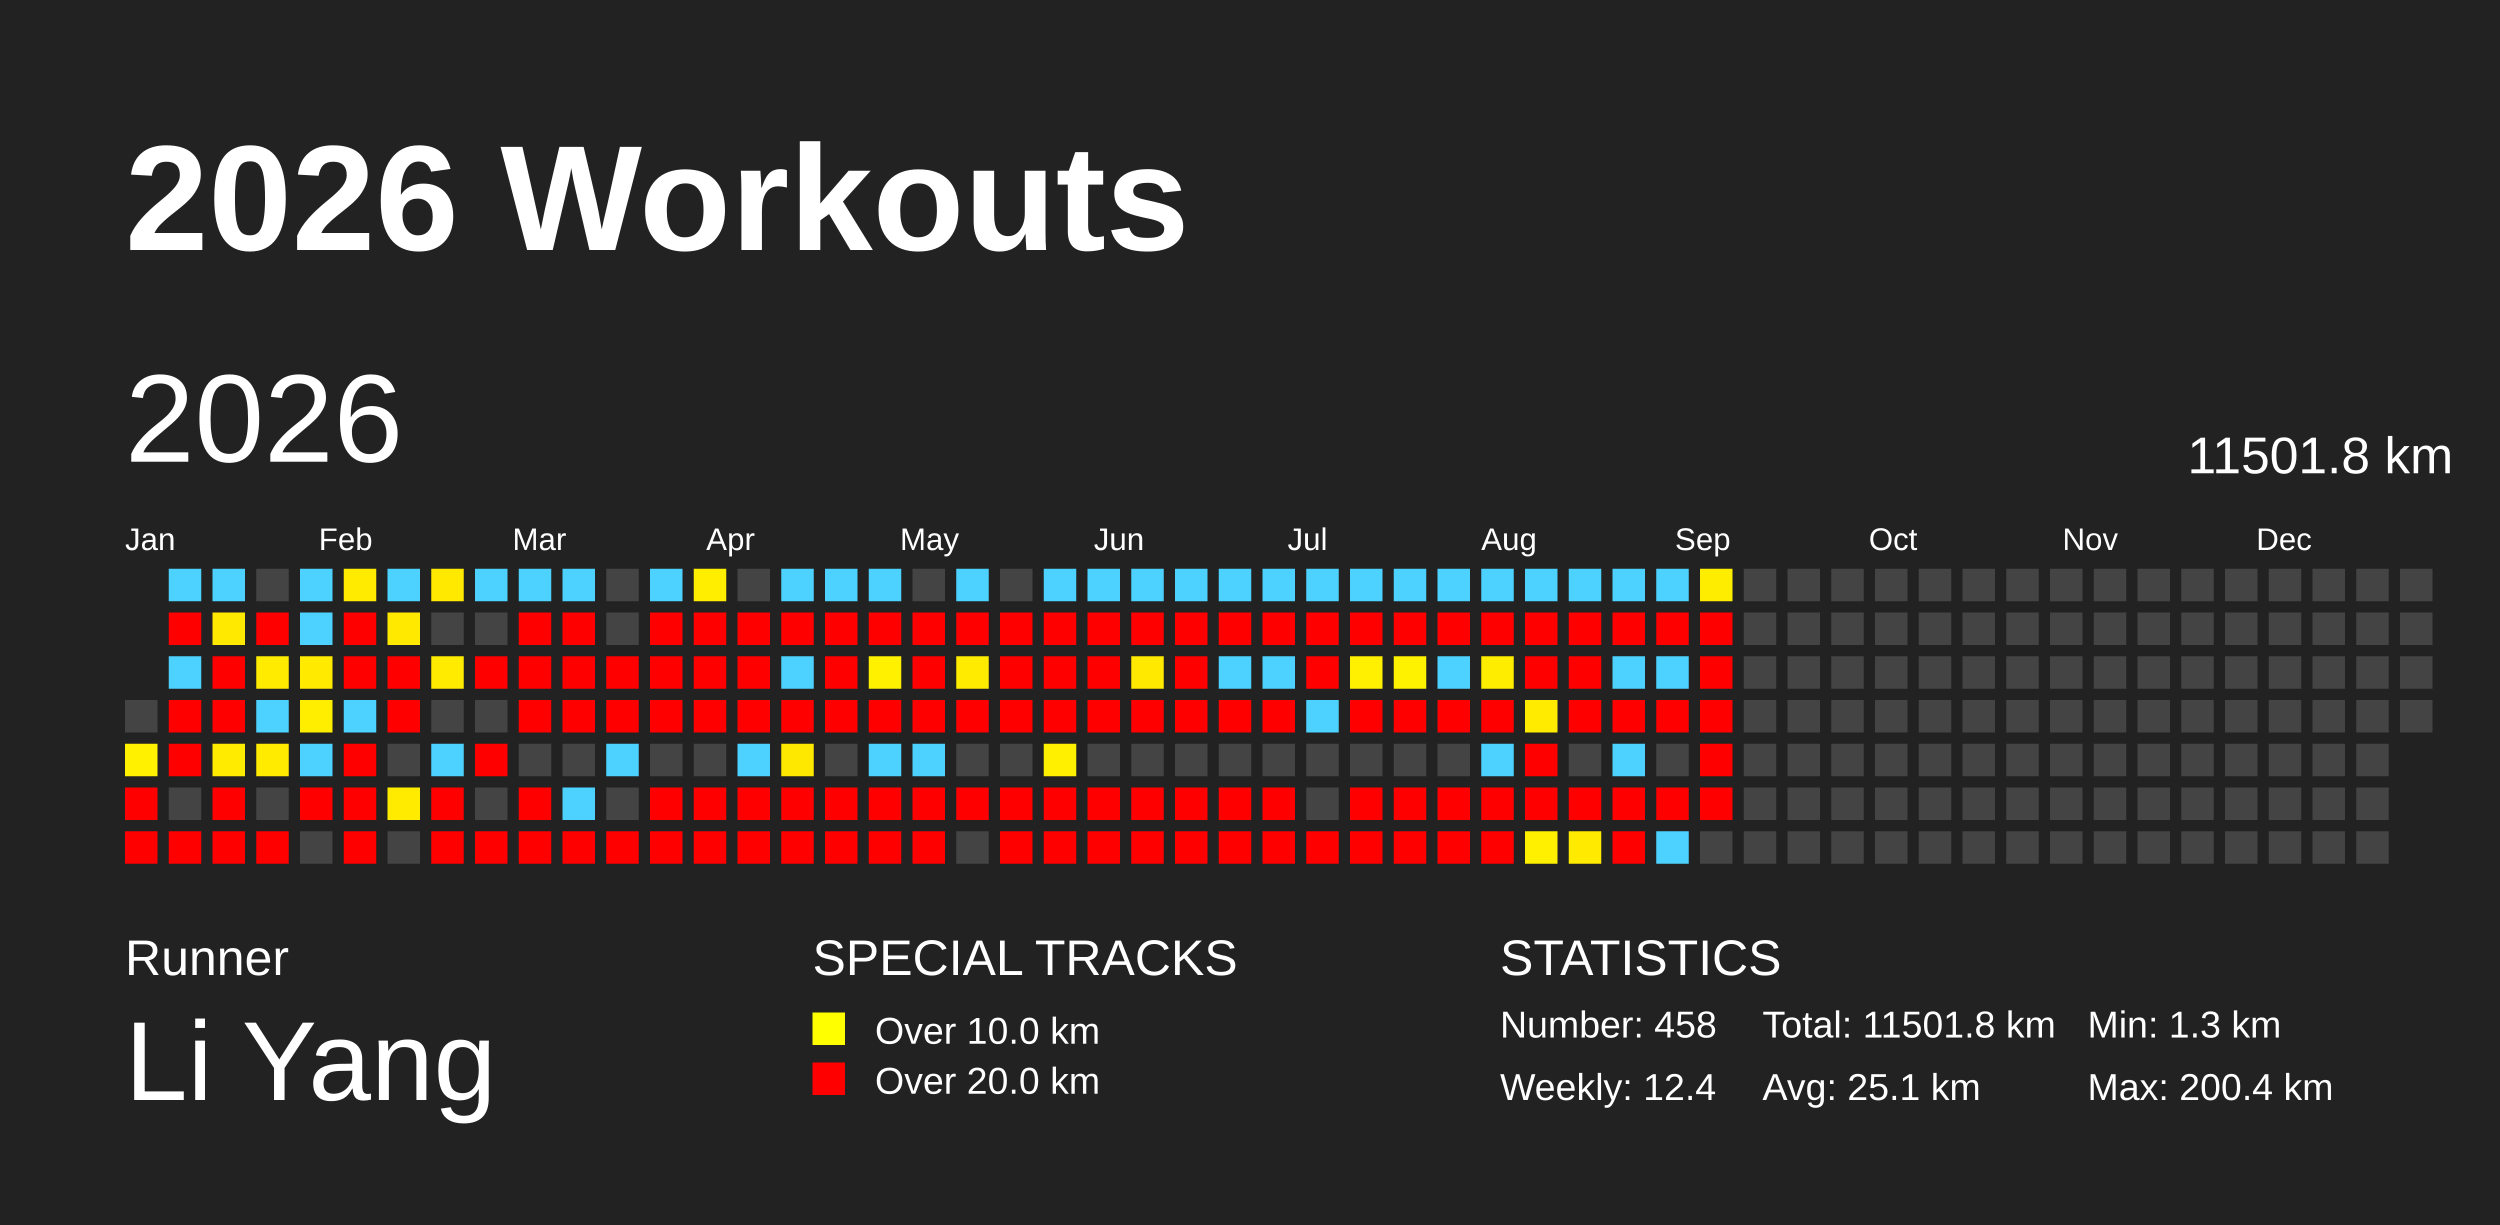
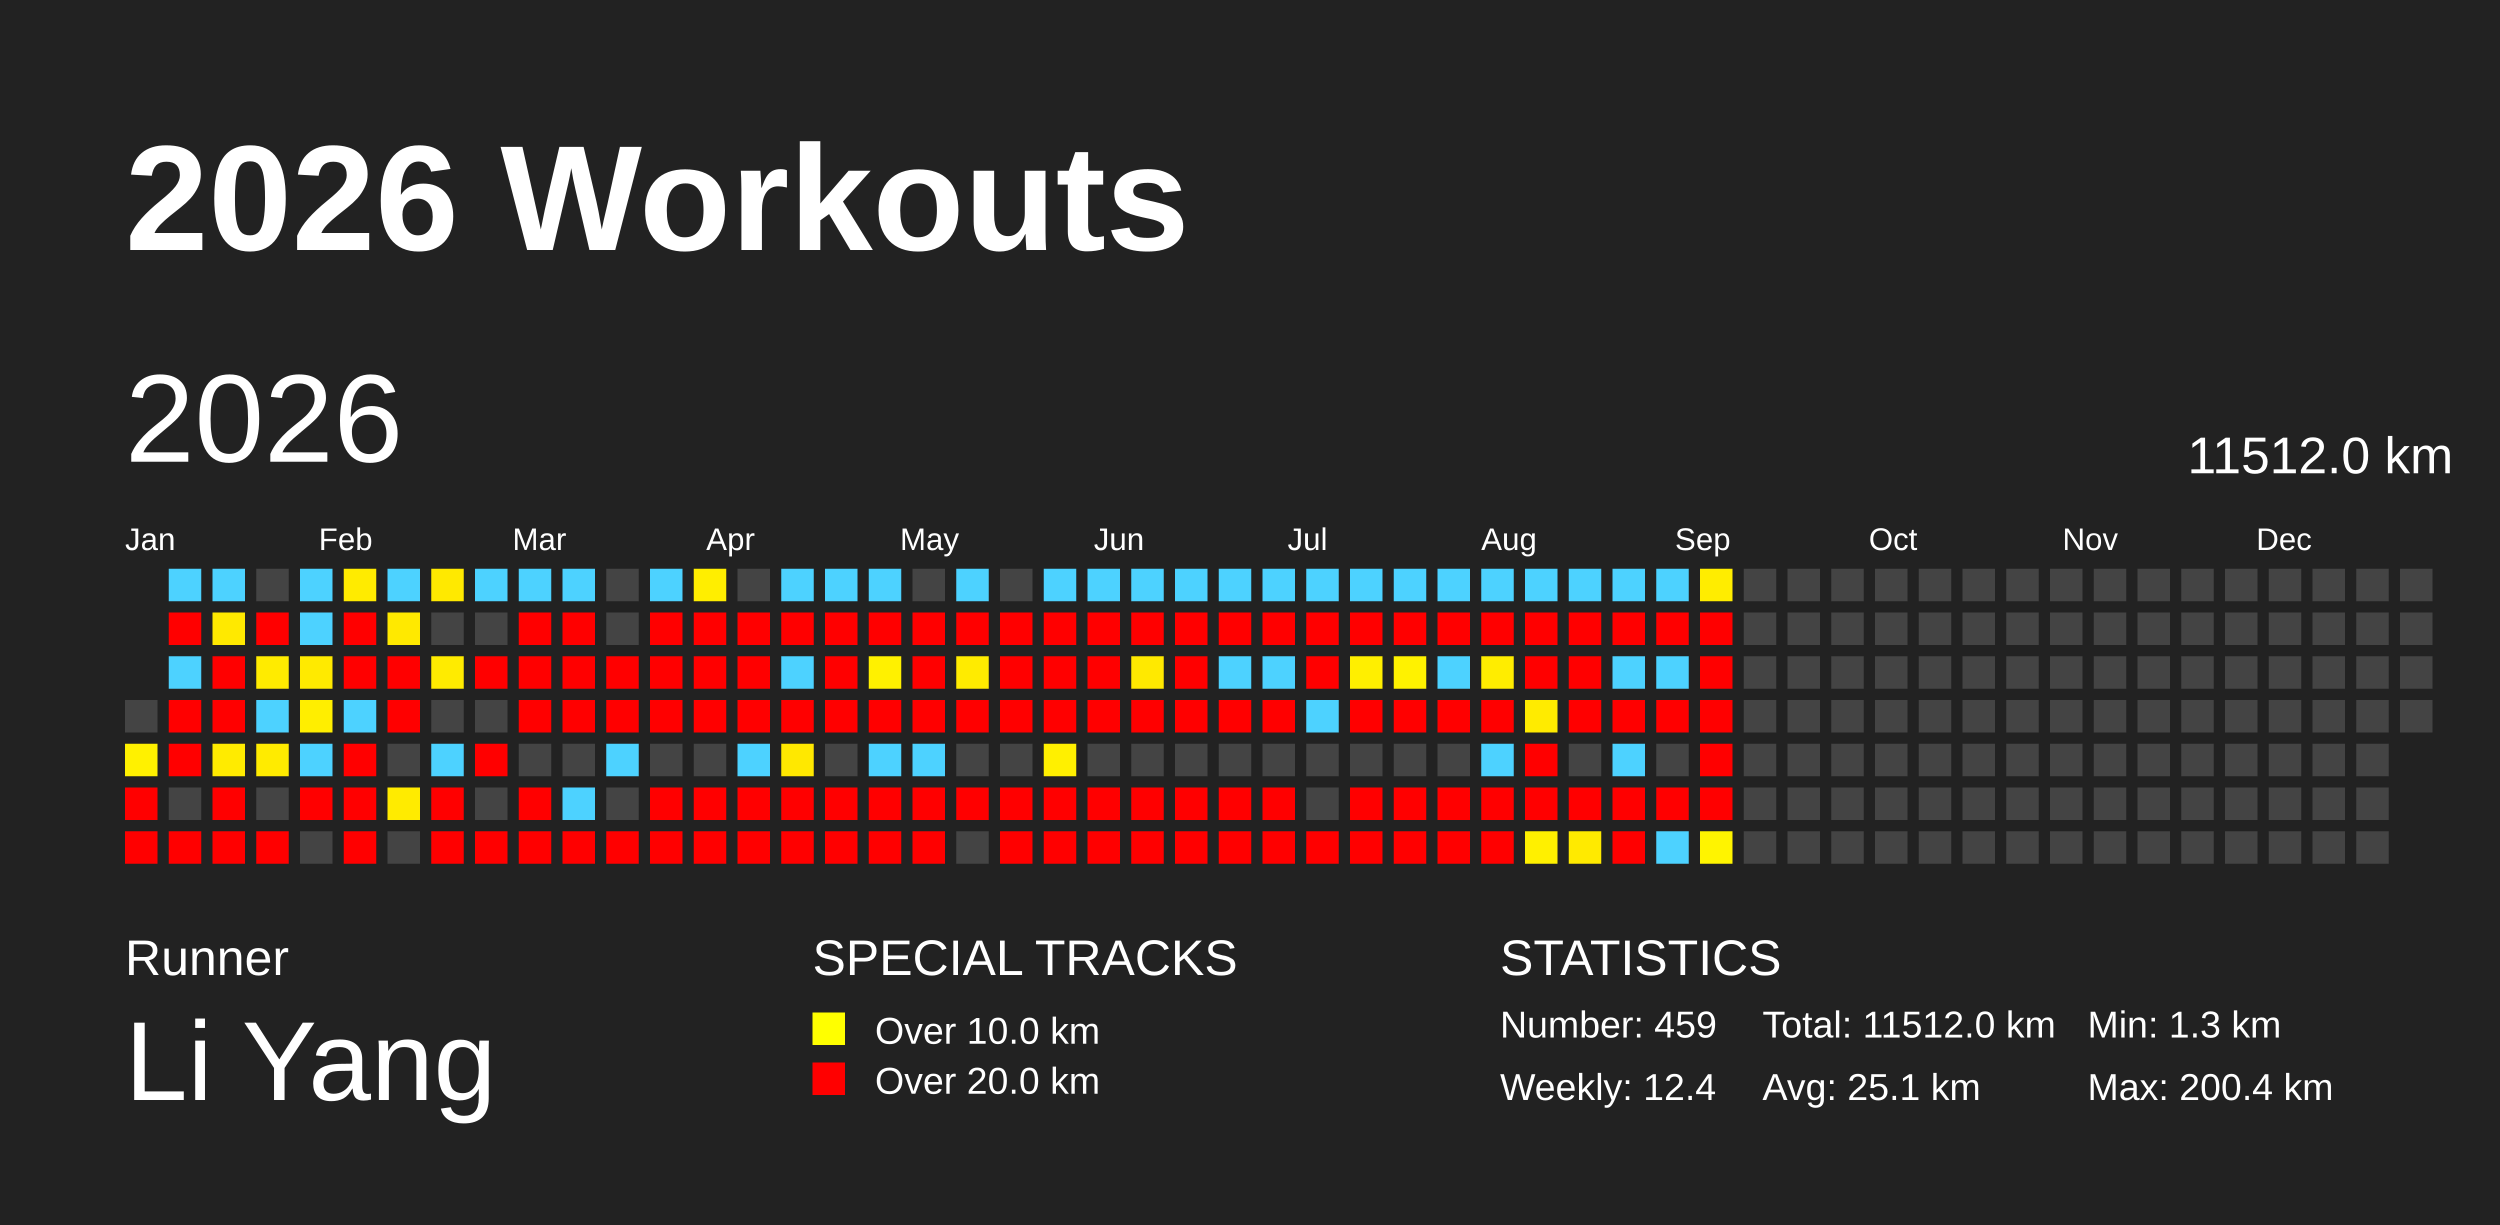
<svg xmlns="http://www.w3.org/2000/svg" baseProfile="full" height="98mm" version="1.1" viewBox="0,0,200,98" width="200mm">
  <defs />
  <rect fill="#222222" height="98" width="200" x="0" y="0" />
  <text fill="#FFFFFF" style="font-size:12px; font-family:Arial; font-weight:bold;" x="10" y="20">2026 Workouts</text>
  <text fill="#FFFFFF" style="font-size:4px; font-family:Arial" x="10" y="78">Runner</text>
  <text fill="#FFFFFF" style="font-size:9px; font-family:Arial" x="10" y="88">Li Yang</text>
  <text fill="#FFFFFF" style="font-size:4px; font-family:Arial" x="65" y="78">SPECIAL TRACKS</text>
  <rect fill="yellow" height="2.6" width="2.6" x="65" y="81" />
  <text fill="#FFFFFF" style="font-size:3px; font-family:Arial" x="70" y="83.5">Over 10.0 km</text>
  <rect fill="red" height="2.6" width="2.6" x="65" y="85" />
  <text fill="#FFFFFF" style="font-size:3px; font-family:Arial" x="70" y="87.5">Over 20.0 km</text>
  <text fill="#FFFFFF" style="font-size:4px; font-family:Arial" x="120" y="78">STATISTICS</text>
-   <text fill="#FFFFFF" style="font-size:3px; font-family:Arial" x="120" y="83">Number: 458</text>
+   <text fill="#FFFFFF" style="font-size:3px; font-family:Arial" x="120" y="83">Number: 459</text>
  <text fill="#FFFFFF" style="font-size:3px; font-family:Arial" x="120" y="88">Weekly: 12.4</text>
-   <text fill="#FFFFFF" style="font-size:3px; font-family:Arial" x="141" y="83">Total: 11501.8 km</text>
+   <text fill="#FFFFFF" style="font-size:3px; font-family:Arial" x="141" y="83">Total: 11512.0 km</text>
  <text fill="#FFFFFF" style="font-size:3px; font-family:Arial" x="141" y="88">Avg: 25.1 km</text>
  <text fill="#FFFFFF" style="font-size:3px; font-family:Arial" x="167" y="83">Min: 1.3 km</text>
  <text fill="#FFFFFF" style="font-size:3px; font-family:Arial" x="167" y="88">Max: 200.4 km</text>
  <text dominant-baseline="hanging" fill="#FFFFFF" style="font-size:10.0px; font-family:Arial;" x="10" y="30">2026</text>
-   <text dominant-baseline="hanging" fill="#FFFFFF" style="font-size:4.125px; font-family:Arial;" x="175" y="35">11501.8 km</text>
+   <text dominant-baseline="hanging" fill="#FFFFFF" style="font-size:4.125px; font-family:Arial;" x="175" y="35">11512.0 km</text>
  <text fill="#FFFFFF" style="font-size:2.5px; font-family:Arial" x="10.0" y="44">Jan</text>
  <text fill="#FFFFFF" style="font-size:2.5px; font-family:Arial" x="25.5" y="44">Feb</text>
  <text fill="#FFFFFF" style="font-size:2.5px; font-family:Arial" x="41.0" y="44">Mar</text>
  <text fill="#FFFFFF" style="font-size:2.5px; font-family:Arial" x="56.5" y="44">Apr</text>
  <text fill="#FFFFFF" style="font-size:2.5px; font-family:Arial" x="72.0" y="44">May</text>
  <text fill="#FFFFFF" style="font-size:2.5px; font-family:Arial" x="87.5" y="44">Jun</text>
  <text fill="#FFFFFF" style="font-size:2.5px; font-family:Arial" x="103.0" y="44">Jul</text>
  <text fill="#FFFFFF" style="font-size:2.5px; font-family:Arial" x="118.5" y="44">Aug</text>
  <text fill="#FFFFFF" style="font-size:2.5px; font-family:Arial" x="134.0" y="44">Sep</text>
  <text fill="#FFFFFF" style="font-size:2.5px; font-family:Arial" x="149.5" y="44">Oct</text>
  <text fill="#FFFFFF" style="font-size:2.5px; font-family:Arial" x="165.0" y="44">Nov</text>
  <text fill="#FFFFFF" style="font-size:2.5px; font-family:Arial" x="180.5" y="44">Dec</text>
  <rect fill="#444444" height="2.6" width="2.6" x="10.0" y="56.0" />
  <rect fill="#fff100" height="2.6" width="2.6" x="10.0" y="59.5" />
  <rect fill="red" height="2.6" width="2.6" x="10.0" y="63.0" />
  <rect fill="red" height="2.6" width="2.6" x="10.0" y="66.5" />
  <rect fill="#4dd2ff" height="2.6" width="2.6" x="13.5" y="45.5" />
  <rect fill="red" height="2.6" width="2.6" x="13.5" y="49.0" />
  <rect fill="#4dd2ff" height="2.6" width="2.6" x="13.5" y="52.5" />
  <rect fill="red" height="2.6" width="2.6" x="13.5" y="56.0" />
  <rect fill="red" height="2.6" width="2.6" x="13.5" y="59.5" />
  <rect fill="#444444" height="2.6" width="2.6" x="13.5" y="63.0" />
  <rect fill="red" height="2.6" width="2.6" x="13.5" y="66.5" />
  <rect fill="#4dd2ff" height="2.6" width="2.6" x="17.0" y="45.5" />
  <rect fill="#ffe900" height="2.6" width="2.6" x="17.0" y="49.0" />
  <rect fill="red" height="2.6" width="2.6" x="17.0" y="52.5" />
  <rect fill="red" height="2.6" width="2.6" x="17.0" y="56.0" />
  <rect fill="#ffeb00" height="2.6" width="2.6" x="17.0" y="59.5" />
  <rect fill="red" height="2.6" width="2.6" x="17.0" y="63.0" />
  <rect fill="red" height="2.6" width="2.6" x="17.0" y="66.5" />
  <rect fill="#444444" height="2.6" width="2.6" x="20.5" y="45.5" />
  <rect fill="red" height="2.6" width="2.6" x="20.5" y="49.0" />
  <rect fill="#ffeb00" height="2.6" width="2.6" x="20.5" y="52.5" />
  <rect fill="#4dd2ff" height="2.6" width="2.6" x="20.5" y="56.0" />
  <rect fill="#ffeb00" height="2.6" width="2.6" x="20.5" y="59.5" />
  <rect fill="#444444" height="2.6" width="2.6" x="20.5" y="63.0" />
  <rect fill="red" height="2.6" width="2.6" x="20.5" y="66.5" />
  <rect fill="#4dd2ff" height="2.6" width="2.6" x="24.0" y="45.5" />
  <rect fill="#4dd2ff" height="2.6" width="2.6" x="24.0" y="49.0" />
  <rect fill="#ffea00" height="2.6" width="2.6" x="24.0" y="52.5" />
  <rect fill="#ffee00" height="2.6" width="2.6" x="24.0" y="56.0" />
  <rect fill="#4dd2ff" height="2.6" width="2.6" x="24.0" y="59.5" />
  <rect fill="red" height="2.6" width="2.6" x="24.0" y="63.0" />
  <rect fill="#444444" height="2.6" width="2.6" x="24.0" y="66.5" />
  <rect fill="#ffeb00" height="2.6" width="2.6" x="27.5" y="45.5" />
  <rect fill="red" height="2.6" width="2.6" x="27.5" y="49.0" />
  <rect fill="red" height="2.6" width="2.6" x="27.5" y="52.5" />
  <rect fill="#4dd2ff" height="2.6" width="2.6" x="27.5" y="56.0" />
  <rect fill="red" height="2.6" width="2.6" x="27.5" y="59.5" />
  <rect fill="red" height="2.6" width="2.6" x="27.5" y="63.0" />
  <rect fill="red" height="2.6" width="2.6" x="27.5" y="66.5" />
  <rect fill="#4dd2ff" height="2.6" width="2.6" x="31.0" y="45.5" />
  <rect fill="#ffe900" height="2.6" width="2.6" x="31.0" y="49.0" />
  <rect fill="red" height="2.6" width="2.6" x="31.0" y="52.5" />
  <rect fill="red" height="2.6" width="2.6" x="31.0" y="56.0" />
  <rect fill="#444444" height="2.6" width="2.6" x="31.0" y="59.5" />
  <rect fill="#ffeb00" height="2.6" width="2.6" x="31.0" y="63.0" />
  <rect fill="#444444" height="2.6" width="2.6" x="31.0" y="66.5" />
  <rect fill="#ffe900" height="2.6" width="2.6" x="34.5" y="45.5" />
  <rect fill="#444444" height="2.6" width="2.6" x="34.5" y="49.0" />
  <rect fill="#ffeb00" height="2.6" width="2.6" x="34.5" y="52.5" />
  <rect fill="#444444" height="2.6" width="2.6" x="34.5" y="56.0" />
  <rect fill="#4dd2ff" height="2.6" width="2.6" x="34.5" y="59.5" />
  <rect fill="red" height="2.6" width="2.6" x="34.5" y="63.0" />
  <rect fill="red" height="2.6" width="2.6" x="34.5" y="66.5" />
  <rect fill="#4dd2ff" height="2.6" width="2.6" x="38.0" y="45.5" />
  <rect fill="#444444" height="2.6" width="2.6" x="38.0" y="49.0" />
  <rect fill="red" height="2.6" width="2.6" x="38.0" y="52.5" />
  <rect fill="#444444" height="2.6" width="2.6" x="38.0" y="56.0" />
  <rect fill="red" height="2.6" width="2.6" x="38.0" y="59.5" />
  <rect fill="#444444" height="2.6" width="2.6" x="38.0" y="63.0" />
  <rect fill="red" height="2.6" width="2.6" x="38.0" y="66.5" />
  <rect fill="#4dd2ff" height="2.6" width="2.6" x="41.5" y="45.5" />
  <rect fill="red" height="2.6" width="2.6" x="41.5" y="49.0" />
  <rect fill="red" height="2.6" width="2.6" x="41.5" y="52.5" />
  <rect fill="red" height="2.6" width="2.6" x="41.5" y="56.0" />
  <rect fill="#444444" height="2.6" width="2.6" x="41.5" y="59.5" />
  <rect fill="red" height="2.6" width="2.6" x="41.5" y="63.0" />
  <rect fill="red" height="2.6" width="2.6" x="41.5" y="66.5" />
  <rect fill="#4dd2ff" height="2.6" width="2.6" x="45.0" y="45.5" />
  <rect fill="red" height="2.6" width="2.6" x="45.0" y="49.0" />
  <rect fill="red" height="2.6" width="2.6" x="45.0" y="52.5" />
  <rect fill="red" height="2.6" width="2.6" x="45.0" y="56.0" />
  <rect fill="#444444" height="2.6" width="2.6" x="45.0" y="59.5" />
  <rect fill="#4dd2ff" height="2.6" width="2.6" x="45.0" y="63.0" />
  <rect fill="red" height="2.6" width="2.6" x="45.0" y="66.5" />
  <rect fill="#444444" height="2.6" width="2.6" x="48.5" y="45.5" />
  <rect fill="#444444" height="2.6" width="2.6" x="48.5" y="49.0" />
  <rect fill="red" height="2.6" width="2.6" x="48.5" y="52.5" />
  <rect fill="red" height="2.6" width="2.6" x="48.5" y="56.0" />
  <rect fill="#4dd2ff" height="2.6" width="2.6" x="48.5" y="59.5" />
  <rect fill="#444444" height="2.6" width="2.6" x="48.5" y="63.0" />
  <rect fill="red" height="2.6" width="2.6" x="48.5" y="66.5" />
  <rect fill="#4dd2ff" height="2.6" width="2.6" x="52.0" y="45.5" />
  <rect fill="red" height="2.6" width="2.6" x="52.0" y="49.0" />
  <rect fill="red" height="2.6" width="2.6" x="52.0" y="52.5" />
  <rect fill="red" height="2.6" width="2.6" x="52.0" y="56.0" />
  <rect fill="#444444" height="2.6" width="2.6" x="52.0" y="59.5" />
  <rect fill="red" height="2.6" width="2.6" x="52.0" y="63.0" />
  <rect fill="red" height="2.6" width="2.6" x="52.0" y="66.5" />
  <rect fill="#ffee00" height="2.6" width="2.6" x="55.5" y="45.5" />
  <rect fill="red" height="2.6" width="2.6" x="55.5" y="49.0" />
  <rect fill="red" height="2.6" width="2.6" x="55.5" y="52.5" />
  <rect fill="red" height="2.6" width="2.6" x="55.5" y="56.0" />
  <rect fill="#444444" height="2.6" width="2.6" x="55.5" y="59.5" />
  <rect fill="red" height="2.6" width="2.6" x="55.5" y="63.0" />
  <rect fill="red" height="2.6" width="2.6" x="55.5" y="66.5" />
  <rect fill="#444444" height="2.6" width="2.6" x="59.0" y="45.5" />
  <rect fill="red" height="2.6" width="2.6" x="59.0" y="49.0" />
  <rect fill="red" height="2.6" width="2.6" x="59.0" y="52.5" />
  <rect fill="red" height="2.6" width="2.6" x="59.0" y="56.0" />
  <rect fill="#4dd2ff" height="2.6" width="2.6" x="59.0" y="59.5" />
  <rect fill="red" height="2.6" width="2.6" x="59.0" y="63.0" />
  <rect fill="red" height="2.6" width="2.6" x="59.0" y="66.5" />
  <rect fill="#4dd2ff" height="2.6" width="2.6" x="62.5" y="45.5" />
  <rect fill="red" height="2.6" width="2.6" x="62.5" y="49.0" />
  <rect fill="#4dd2ff" height="2.6" width="2.6" x="62.5" y="52.5" />
  <rect fill="red" height="2.6" width="2.6" x="62.5" y="56.0" />
  <rect fill="#ffe800" height="2.6" width="2.6" x="62.5" y="59.5" />
  <rect fill="red" height="2.6" width="2.6" x="62.5" y="63.0" />
  <rect fill="red" height="2.6" width="2.6" x="62.5" y="66.5" />
  <rect fill="#4dd2ff" height="2.6" width="2.6" x="66.0" y="45.5" />
  <rect fill="red" height="2.6" width="2.6" x="66.0" y="49.0" />
  <rect fill="red" height="2.6" width="2.6" x="66.0" y="52.5" />
  <rect fill="red" height="2.6" width="2.6" x="66.0" y="56.0" />
  <rect fill="#444444" height="2.6" width="2.6" x="66.0" y="59.5" />
  <rect fill="red" height="2.6" width="2.6" x="66.0" y="63.0" />
  <rect fill="red" height="2.6" width="2.6" x="66.0" y="66.5" />
  <rect fill="#4dd2ff" height="2.6" width="2.6" x="69.5" y="45.5" />
  <rect fill="red" height="2.6" width="2.6" x="69.5" y="49.0" />
  <rect fill="#fff100" height="2.6" width="2.6" x="69.5" y="52.5" />
  <rect fill="red" height="2.6" width="2.6" x="69.5" y="56.0" />
  <rect fill="#4dd2ff" height="2.6" width="2.6" x="69.5" y="59.5" />
  <rect fill="red" height="2.6" width="2.6" x="69.5" y="63.0" />
  <rect fill="red" height="2.6" width="2.6" x="69.5" y="66.5" />
  <rect fill="#444444" height="2.6" width="2.6" x="73.0" y="45.5" />
  <rect fill="red" height="2.6" width="2.6" x="73.0" y="49.0" />
  <rect fill="red" height="2.6" width="2.6" x="73.0" y="52.5" />
  <rect fill="red" height="2.6" width="2.6" x="73.0" y="56.0" />
  <rect fill="#4dd2ff" height="2.6" width="2.6" x="73.0" y="59.5" />
  <rect fill="red" height="2.6" width="2.6" x="73.0" y="63.0" />
  <rect fill="red" height="2.6" width="2.6" x="73.0" y="66.5" />
  <rect fill="#4dd2ff" height="2.6" width="2.6" x="76.5" y="45.5" />
  <rect fill="red" height="2.6" width="2.6" x="76.5" y="49.0" />
  <rect fill="#ffeb00" height="2.6" width="2.6" x="76.5" y="52.5" />
  <rect fill="red" height="2.6" width="2.6" x="76.5" y="56.0" />
  <rect fill="#444444" height="2.6" width="2.6" x="76.5" y="59.5" />
  <rect fill="red" height="2.6" width="2.6" x="76.5" y="63.0" />
  <rect fill="#444444" height="2.6" width="2.6" x="76.5" y="66.5" />
  <rect fill="#444444" height="2.6" width="2.6" x="80.0" y="45.5" />
  <rect fill="red" height="2.6" width="2.6" x="80.0" y="49.0" />
  <rect fill="red" height="2.6" width="2.6" x="80.0" y="52.5" />
  <rect fill="red" height="2.6" width="2.6" x="80.0" y="56.0" />
  <rect fill="#444444" height="2.6" width="2.6" x="80.0" y="59.5" />
  <rect fill="red" height="2.6" width="2.6" x="80.0" y="63.0" />
  <rect fill="red" height="2.6" width="2.6" x="80.0" y="66.5" />
  <rect fill="#4dd2ff" height="2.6" width="2.6" x="83.5" y="45.5" />
  <rect fill="red" height="2.6" width="2.6" x="83.5" y="49.0" />
  <rect fill="red" height="2.6" width="2.6" x="83.5" y="52.5" />
  <rect fill="red" height="2.6" width="2.6" x="83.5" y="56.0" />
  <rect fill="#fff000" height="2.6" width="2.6" x="83.5" y="59.5" />
  <rect fill="red" height="2.6" width="2.6" x="83.5" y="63.0" />
  <rect fill="red" height="2.6" width="2.6" x="83.5" y="66.5" />
  <rect fill="#4dd2ff" height="2.6" width="2.6" x="87.0" y="45.5" />
  <rect fill="red" height="2.6" width="2.6" x="87.0" y="49.0" />
  <rect fill="red" height="2.6" width="2.6" x="87.0" y="52.5" />
  <rect fill="red" height="2.6" width="2.6" x="87.0" y="56.0" />
  <rect fill="#444444" height="2.6" width="2.6" x="87.0" y="59.5" />
  <rect fill="red" height="2.6" width="2.6" x="87.0" y="63.0" />
  <rect fill="red" height="2.6" width="2.6" x="87.0" y="66.5" />
  <rect fill="#4dd2ff" height="2.6" width="2.6" x="90.5" y="45.5" />
  <rect fill="red" height="2.6" width="2.6" x="90.5" y="49.0" />
  <rect fill="#ffe900" height="2.6" width="2.6" x="90.5" y="52.5" />
  <rect fill="red" height="2.6" width="2.6" x="90.5" y="56.0" />
  <rect fill="#444444" height="2.6" width="2.6" x="90.5" y="59.5" />
  <rect fill="red" height="2.6" width="2.6" x="90.5" y="63.0" />
  <rect fill="red" height="2.6" width="2.6" x="90.5" y="66.5" />
  <rect fill="#4dd2ff" height="2.6" width="2.6" x="94.0" y="45.5" />
  <rect fill="red" height="2.6" width="2.6" x="94.0" y="49.0" />
  <rect fill="red" height="2.6" width="2.6" x="94.0" y="52.5" />
  <rect fill="red" height="2.6" width="2.6" x="94.0" y="56.0" />
  <rect fill="#444444" height="2.6" width="2.6" x="94.0" y="59.5" />
  <rect fill="red" height="2.6" width="2.6" x="94.0" y="63.0" />
  <rect fill="red" height="2.6" width="2.6" x="94.0" y="66.5" />
  <rect fill="#4dd2ff" height="2.6" width="2.6" x="97.5" y="45.5" />
  <rect fill="red" height="2.6" width="2.6" x="97.5" y="49.0" />
  <rect fill="#4dd2ff" height="2.6" width="2.6" x="97.5" y="52.5" />
  <rect fill="red" height="2.6" width="2.6" x="97.5" y="56.0" />
  <rect fill="#444444" height="2.6" width="2.6" x="97.5" y="59.5" />
  <rect fill="red" height="2.6" width="2.6" x="97.5" y="63.0" />
  <rect fill="red" height="2.6" width="2.6" x="97.5" y="66.5" />
  <rect fill="#4dd2ff" height="2.6" width="2.6" x="101.0" y="45.5" />
  <rect fill="red" height="2.6" width="2.6" x="101.0" y="49.0" />
  <rect fill="#4dd2ff" height="2.6" width="2.6" x="101.0" y="52.5" />
  <rect fill="red" height="2.6" width="2.6" x="101.0" y="56.0" />
  <rect fill="#444444" height="2.6" width="2.6" x="101.0" y="59.5" />
  <rect fill="red" height="2.6" width="2.6" x="101.0" y="63.0" />
  <rect fill="red" height="2.6" width="2.6" x="101.0" y="66.5" />
  <rect fill="#4dd2ff" height="2.6" width="2.6" x="104.5" y="45.5" />
  <rect fill="red" height="2.6" width="2.6" x="104.5" y="49.0" />
  <rect fill="red" height="2.6" width="2.6" x="104.5" y="52.5" />
  <rect fill="#4dd2ff" height="2.6" width="2.6" x="104.5" y="56.0" />
  <rect fill="#444444" height="2.6" width="2.6" x="104.5" y="59.5" />
  <rect fill="#444444" height="2.6" width="2.6" x="104.5" y="63.0" />
  <rect fill="red" height="2.6" width="2.6" x="104.5" y="66.5" />
  <rect fill="#4dd2ff" height="2.6" width="2.6" x="108.0" y="45.5" />
  <rect fill="red" height="2.6" width="2.6" x="108.0" y="49.0" />
  <rect fill="#ffef00" height="2.6" width="2.6" x="108.0" y="52.5" />
  <rect fill="red" height="2.6" width="2.6" x="108.0" y="56.0" />
  <rect fill="#444444" height="2.6" width="2.6" x="108.0" y="59.5" />
  <rect fill="red" height="2.6" width="2.6" x="108.0" y="63.0" />
  <rect fill="red" height="2.6" width="2.6" x="108.0" y="66.5" />
  <rect fill="#4dd2ff" height="2.6" width="2.6" x="111.5" y="45.5" />
  <rect fill="red" height="2.6" width="2.6" x="111.5" y="49.0" />
  <rect fill="#fff200" height="2.6" width="2.6" x="111.5" y="52.5" />
  <rect fill="red" height="2.6" width="2.6" x="111.5" y="56.0" />
  <rect fill="#444444" height="2.6" width="2.6" x="111.5" y="59.5" />
  <rect fill="red" height="2.6" width="2.6" x="111.5" y="63.0" />
  <rect fill="red" height="2.6" width="2.6" x="111.5" y="66.5" />
  <rect fill="#4dd2ff" height="2.6" width="2.6" x="115.0" y="45.5" />
  <rect fill="red" height="2.6" width="2.6" x="115.0" y="49.0" />
  <rect fill="#4dd2ff" height="2.6" width="2.6" x="115.0" y="52.5" />
  <rect fill="red" height="2.6" width="2.6" x="115.0" y="56.0" />
  <rect fill="#444444" height="2.6" width="2.6" x="115.0" y="59.5" />
  <rect fill="red" height="2.6" width="2.6" x="115.0" y="63.0" />
  <rect fill="red" height="2.6" width="2.6" x="115.0" y="66.5" />
  <rect fill="#4dd2ff" height="2.6" width="2.6" x="118.5" y="45.5" />
  <rect fill="red" height="2.6" width="2.6" x="118.5" y="49.0" />
  <rect fill="#ffed00" height="2.6" width="2.6" x="118.5" y="52.5" />
  <rect fill="red" height="2.6" width="2.6" x="118.5" y="56.0" />
  <rect fill="#4dd2ff" height="2.6" width="2.6" x="118.5" y="59.5" />
  <rect fill="red" height="2.6" width="2.6" x="118.5" y="63.0" />
  <rect fill="red" height="2.6" width="2.6" x="118.5" y="66.5" />
  <rect fill="#4dd2ff" height="2.6" width="2.6" x="122.0" y="45.5" />
  <rect fill="red" height="2.6" width="2.6" x="122.0" y="49.0" />
  <rect fill="red" height="2.6" width="2.6" x="122.0" y="52.5" />
  <rect fill="#ffeb00" height="2.6" width="2.6" x="122.0" y="56.0" />
  <rect fill="red" height="2.6" width="2.6" x="122.0" y="59.5" />
  <rect fill="red" height="2.6" width="2.6" x="122.0" y="63.0" />
  <rect fill="#fff000" height="2.6" width="2.6" x="122.0" y="66.5" />
  <rect fill="#4dd2ff" height="2.6" width="2.6" x="125.5" y="45.5" />
  <rect fill="red" height="2.6" width="2.6" x="125.5" y="49.0" />
  <rect fill="red" height="2.6" width="2.6" x="125.5" y="52.5" />
  <rect fill="red" height="2.6" width="2.6" x="125.5" y="56.0" />
  <rect fill="#444444" height="2.6" width="2.6" x="125.5" y="59.5" />
  <rect fill="red" height="2.6" width="2.6" x="125.5" y="63.0" />
  <rect fill="#ffea00" height="2.6" width="2.6" x="125.5" y="66.5" />
  <rect fill="#4dd2ff" height="2.6" width="2.6" x="129.0" y="45.5" />
  <rect fill="red" height="2.6" width="2.6" x="129.0" y="49.0" />
  <rect fill="#4dd2ff" height="2.6" width="2.6" x="129.0" y="52.5" />
  <rect fill="red" height="2.6" width="2.6" x="129.0" y="56.0" />
  <rect fill="#4dd2ff" height="2.6" width="2.6" x="129.0" y="59.5" />
  <rect fill="red" height="2.6" width="2.6" x="129.0" y="63.0" />
  <rect fill="red" height="2.6" width="2.6" x="129.0" y="66.5" />
  <rect fill="#4dd2ff" height="2.6" width="2.6" x="132.5" y="45.5" />
  <rect fill="red" height="2.6" width="2.6" x="132.5" y="49.0" />
  <rect fill="#4dd2ff" height="2.6" width="2.6" x="132.5" y="52.5" />
  <rect fill="red" height="2.6" width="2.6" x="132.5" y="56.0" />
  <rect fill="#444444" height="2.6" width="2.6" x="132.5" y="59.5" />
  <rect fill="red" height="2.6" width="2.6" x="132.5" y="63.0" />
  <rect fill="#4dd2ff" height="2.6" width="2.6" x="132.5" y="66.5" />
  <rect fill="#ffed00" height="2.6" width="2.6" x="136.0" y="45.5" />
  <rect fill="red" height="2.6" width="2.6" x="136.0" y="49.0" />
  <rect fill="red" height="2.6" width="2.6" x="136.0" y="52.5" />
  <rect fill="red" height="2.6" width="2.6" x="136.0" y="56.0" />
  <rect fill="red" height="2.6" width="2.6" x="136.0" y="59.5" />
  <rect fill="red" height="2.6" width="2.6" x="136.0" y="63.0" />
-   <rect fill="#444444" height="2.6" width="2.6" x="136.0" y="66.5" />
+   <rect fill="#fff400" height="2.6" width="2.6" x="136.0" y="66.5" />
  <rect fill="#444444" height="2.6" width="2.6" x="139.5" y="45.5" />
  <rect fill="#444444" height="2.6" width="2.6" x="139.5" y="49.0" />
  <rect fill="#444444" height="2.6" width="2.6" x="139.5" y="52.5" />
  <rect fill="#444444" height="2.6" width="2.6" x="139.5" y="56.0" />
  <rect fill="#444444" height="2.6" width="2.6" x="139.5" y="59.5" />
  <rect fill="#444444" height="2.6" width="2.6" x="139.5" y="63.0" />
  <rect fill="#444444" height="2.6" width="2.6" x="139.5" y="66.5" />
  <rect fill="#444444" height="2.6" width="2.6" x="143.0" y="45.5" />
  <rect fill="#444444" height="2.6" width="2.6" x="143.0" y="49.0" />
  <rect fill="#444444" height="2.6" width="2.6" x="143.0" y="52.5" />
  <rect fill="#444444" height="2.6" width="2.6" x="143.0" y="56.0" />
  <rect fill="#444444" height="2.6" width="2.6" x="143.0" y="59.5" />
  <rect fill="#444444" height="2.6" width="2.6" x="143.0" y="63.0" />
  <rect fill="#444444" height="2.6" width="2.6" x="143.0" y="66.5" />
  <rect fill="#444444" height="2.6" width="2.6" x="146.5" y="45.5" />
  <rect fill="#444444" height="2.6" width="2.6" x="146.5" y="49.0" />
  <rect fill="#444444" height="2.6" width="2.6" x="146.5" y="52.5" />
  <rect fill="#444444" height="2.6" width="2.6" x="146.5" y="56.0" />
  <rect fill="#444444" height="2.6" width="2.6" x="146.5" y="59.5" />
  <rect fill="#444444" height="2.6" width="2.6" x="146.5" y="63.0" />
  <rect fill="#444444" height="2.6" width="2.6" x="146.5" y="66.5" />
  <rect fill="#444444" height="2.6" width="2.6" x="150.0" y="45.5" />
  <rect fill="#444444" height="2.6" width="2.6" x="150.0" y="49.0" />
  <rect fill="#444444" height="2.6" width="2.6" x="150.0" y="52.5" />
  <rect fill="#444444" height="2.6" width="2.6" x="150.0" y="56.0" />
  <rect fill="#444444" height="2.6" width="2.6" x="150.0" y="59.5" />
  <rect fill="#444444" height="2.6" width="2.6" x="150.0" y="63.0" />
  <rect fill="#444444" height="2.6" width="2.6" x="150.0" y="66.5" />
  <rect fill="#444444" height="2.6" width="2.6" x="153.5" y="45.5" />
  <rect fill="#444444" height="2.6" width="2.6" x="153.5" y="49.0" />
  <rect fill="#444444" height="2.6" width="2.6" x="153.5" y="52.5" />
  <rect fill="#444444" height="2.6" width="2.6" x="153.5" y="56.0" />
  <rect fill="#444444" height="2.6" width="2.6" x="153.5" y="59.5" />
  <rect fill="#444444" height="2.6" width="2.6" x="153.5" y="63.0" />
  <rect fill="#444444" height="2.6" width="2.6" x="153.5" y="66.5" />
  <rect fill="#444444" height="2.6" width="2.6" x="157.0" y="45.5" />
  <rect fill="#444444" height="2.6" width="2.6" x="157.0" y="49.0" />
  <rect fill="#444444" height="2.6" width="2.6" x="157.0" y="52.5" />
  <rect fill="#444444" height="2.6" width="2.6" x="157.0" y="56.0" />
  <rect fill="#444444" height="2.6" width="2.6" x="157.0" y="59.5" />
  <rect fill="#444444" height="2.6" width="2.6" x="157.0" y="63.0" />
  <rect fill="#444444" height="2.6" width="2.6" x="157.0" y="66.5" />
  <rect fill="#444444" height="2.6" width="2.6" x="160.5" y="45.5" />
  <rect fill="#444444" height="2.6" width="2.6" x="160.5" y="49.0" />
  <rect fill="#444444" height="2.6" width="2.6" x="160.5" y="52.5" />
  <rect fill="#444444" height="2.6" width="2.6" x="160.5" y="56.0" />
  <rect fill="#444444" height="2.6" width="2.6" x="160.5" y="59.5" />
  <rect fill="#444444" height="2.6" width="2.6" x="160.5" y="63.0" />
  <rect fill="#444444" height="2.6" width="2.6" x="160.5" y="66.5" />
  <rect fill="#444444" height="2.6" width="2.6" x="164.0" y="45.5" />
  <rect fill="#444444" height="2.6" width="2.6" x="164.0" y="49.0" />
  <rect fill="#444444" height="2.6" width="2.6" x="164.0" y="52.5" />
  <rect fill="#444444" height="2.6" width="2.6" x="164.0" y="56.0" />
  <rect fill="#444444" height="2.6" width="2.6" x="164.0" y="59.5" />
  <rect fill="#444444" height="2.6" width="2.6" x="164.0" y="63.0" />
  <rect fill="#444444" height="2.6" width="2.6" x="164.0" y="66.5" />
  <rect fill="#444444" height="2.6" width="2.6" x="167.5" y="45.5" />
  <rect fill="#444444" height="2.6" width="2.6" x="167.5" y="49.0" />
  <rect fill="#444444" height="2.6" width="2.6" x="167.5" y="52.5" />
  <rect fill="#444444" height="2.6" width="2.6" x="167.5" y="56.0" />
  <rect fill="#444444" height="2.6" width="2.6" x="167.5" y="59.5" />
  <rect fill="#444444" height="2.6" width="2.6" x="167.5" y="63.0" />
  <rect fill="#444444" height="2.6" width="2.6" x="167.5" y="66.5" />
  <rect fill="#444444" height="2.6" width="2.6" x="171.0" y="45.5" />
  <rect fill="#444444" height="2.6" width="2.6" x="171.0" y="49.0" />
  <rect fill="#444444" height="2.6" width="2.6" x="171.0" y="52.5" />
  <rect fill="#444444" height="2.6" width="2.6" x="171.0" y="56.0" />
  <rect fill="#444444" height="2.6" width="2.6" x="171.0" y="59.5" />
  <rect fill="#444444" height="2.6" width="2.6" x="171.0" y="63.0" />
  <rect fill="#444444" height="2.6" width="2.6" x="171.0" y="66.5" />
  <rect fill="#444444" height="2.6" width="2.6" x="174.5" y="45.5" />
  <rect fill="#444444" height="2.6" width="2.6" x="174.5" y="49.0" />
  <rect fill="#444444" height="2.6" width="2.6" x="174.5" y="52.5" />
  <rect fill="#444444" height="2.6" width="2.6" x="174.5" y="56.0" />
  <rect fill="#444444" height="2.6" width="2.6" x="174.5" y="59.5" />
  <rect fill="#444444" height="2.6" width="2.6" x="174.5" y="63.0" />
  <rect fill="#444444" height="2.6" width="2.6" x="174.5" y="66.5" />
  <rect fill="#444444" height="2.6" width="2.6" x="178.0" y="45.5" />
  <rect fill="#444444" height="2.6" width="2.6" x="178.0" y="49.0" />
  <rect fill="#444444" height="2.6" width="2.6" x="178.0" y="52.5" />
  <rect fill="#444444" height="2.6" width="2.6" x="178.0" y="56.0" />
  <rect fill="#444444" height="2.6" width="2.6" x="178.0" y="59.5" />
  <rect fill="#444444" height="2.6" width="2.6" x="178.0" y="63.0" />
  <rect fill="#444444" height="2.6" width="2.6" x="178.0" y="66.5" />
  <rect fill="#444444" height="2.6" width="2.6" x="181.5" y="45.5" />
  <rect fill="#444444" height="2.6" width="2.6" x="181.5" y="49.0" />
  <rect fill="#444444" height="2.6" width="2.6" x="181.5" y="52.5" />
  <rect fill="#444444" height="2.6" width="2.6" x="181.5" y="56.0" />
  <rect fill="#444444" height="2.6" width="2.6" x="181.5" y="59.5" />
  <rect fill="#444444" height="2.6" width="2.6" x="181.5" y="63.0" />
  <rect fill="#444444" height="2.6" width="2.6" x="181.5" y="66.5" />
  <rect fill="#444444" height="2.6" width="2.6" x="185.0" y="45.5" />
  <rect fill="#444444" height="2.6" width="2.6" x="185.0" y="49.0" />
  <rect fill="#444444" height="2.6" width="2.6" x="185.0" y="52.5" />
  <rect fill="#444444" height="2.6" width="2.6" x="185.0" y="56.0" />
  <rect fill="#444444" height="2.6" width="2.6" x="185.0" y="59.5" />
  <rect fill="#444444" height="2.6" width="2.6" x="185.0" y="63.0" />
  <rect fill="#444444" height="2.6" width="2.6" x="185.0" y="66.5" />
  <rect fill="#444444" height="2.6" width="2.6" x="188.5" y="45.5" />
  <rect fill="#444444" height="2.6" width="2.6" x="188.5" y="49.0" />
  <rect fill="#444444" height="2.6" width="2.6" x="188.5" y="52.5" />
  <rect fill="#444444" height="2.6" width="2.6" x="188.5" y="56.0" />
  <rect fill="#444444" height="2.6" width="2.6" x="188.5" y="59.5" />
  <rect fill="#444444" height="2.6" width="2.6" x="188.5" y="63.0" />
  <rect fill="#444444" height="2.6" width="2.6" x="188.5" y="66.5" />
  <rect fill="#444444" height="2.6" width="2.6" x="192.0" y="45.5" />
  <rect fill="#444444" height="2.6" width="2.6" x="192.0" y="49.0" />
  <rect fill="#444444" height="2.6" width="2.6" x="192.0" y="52.5" />
  <rect fill="#444444" height="2.6" width="2.6" x="192.0" y="56.0" />
</svg>
